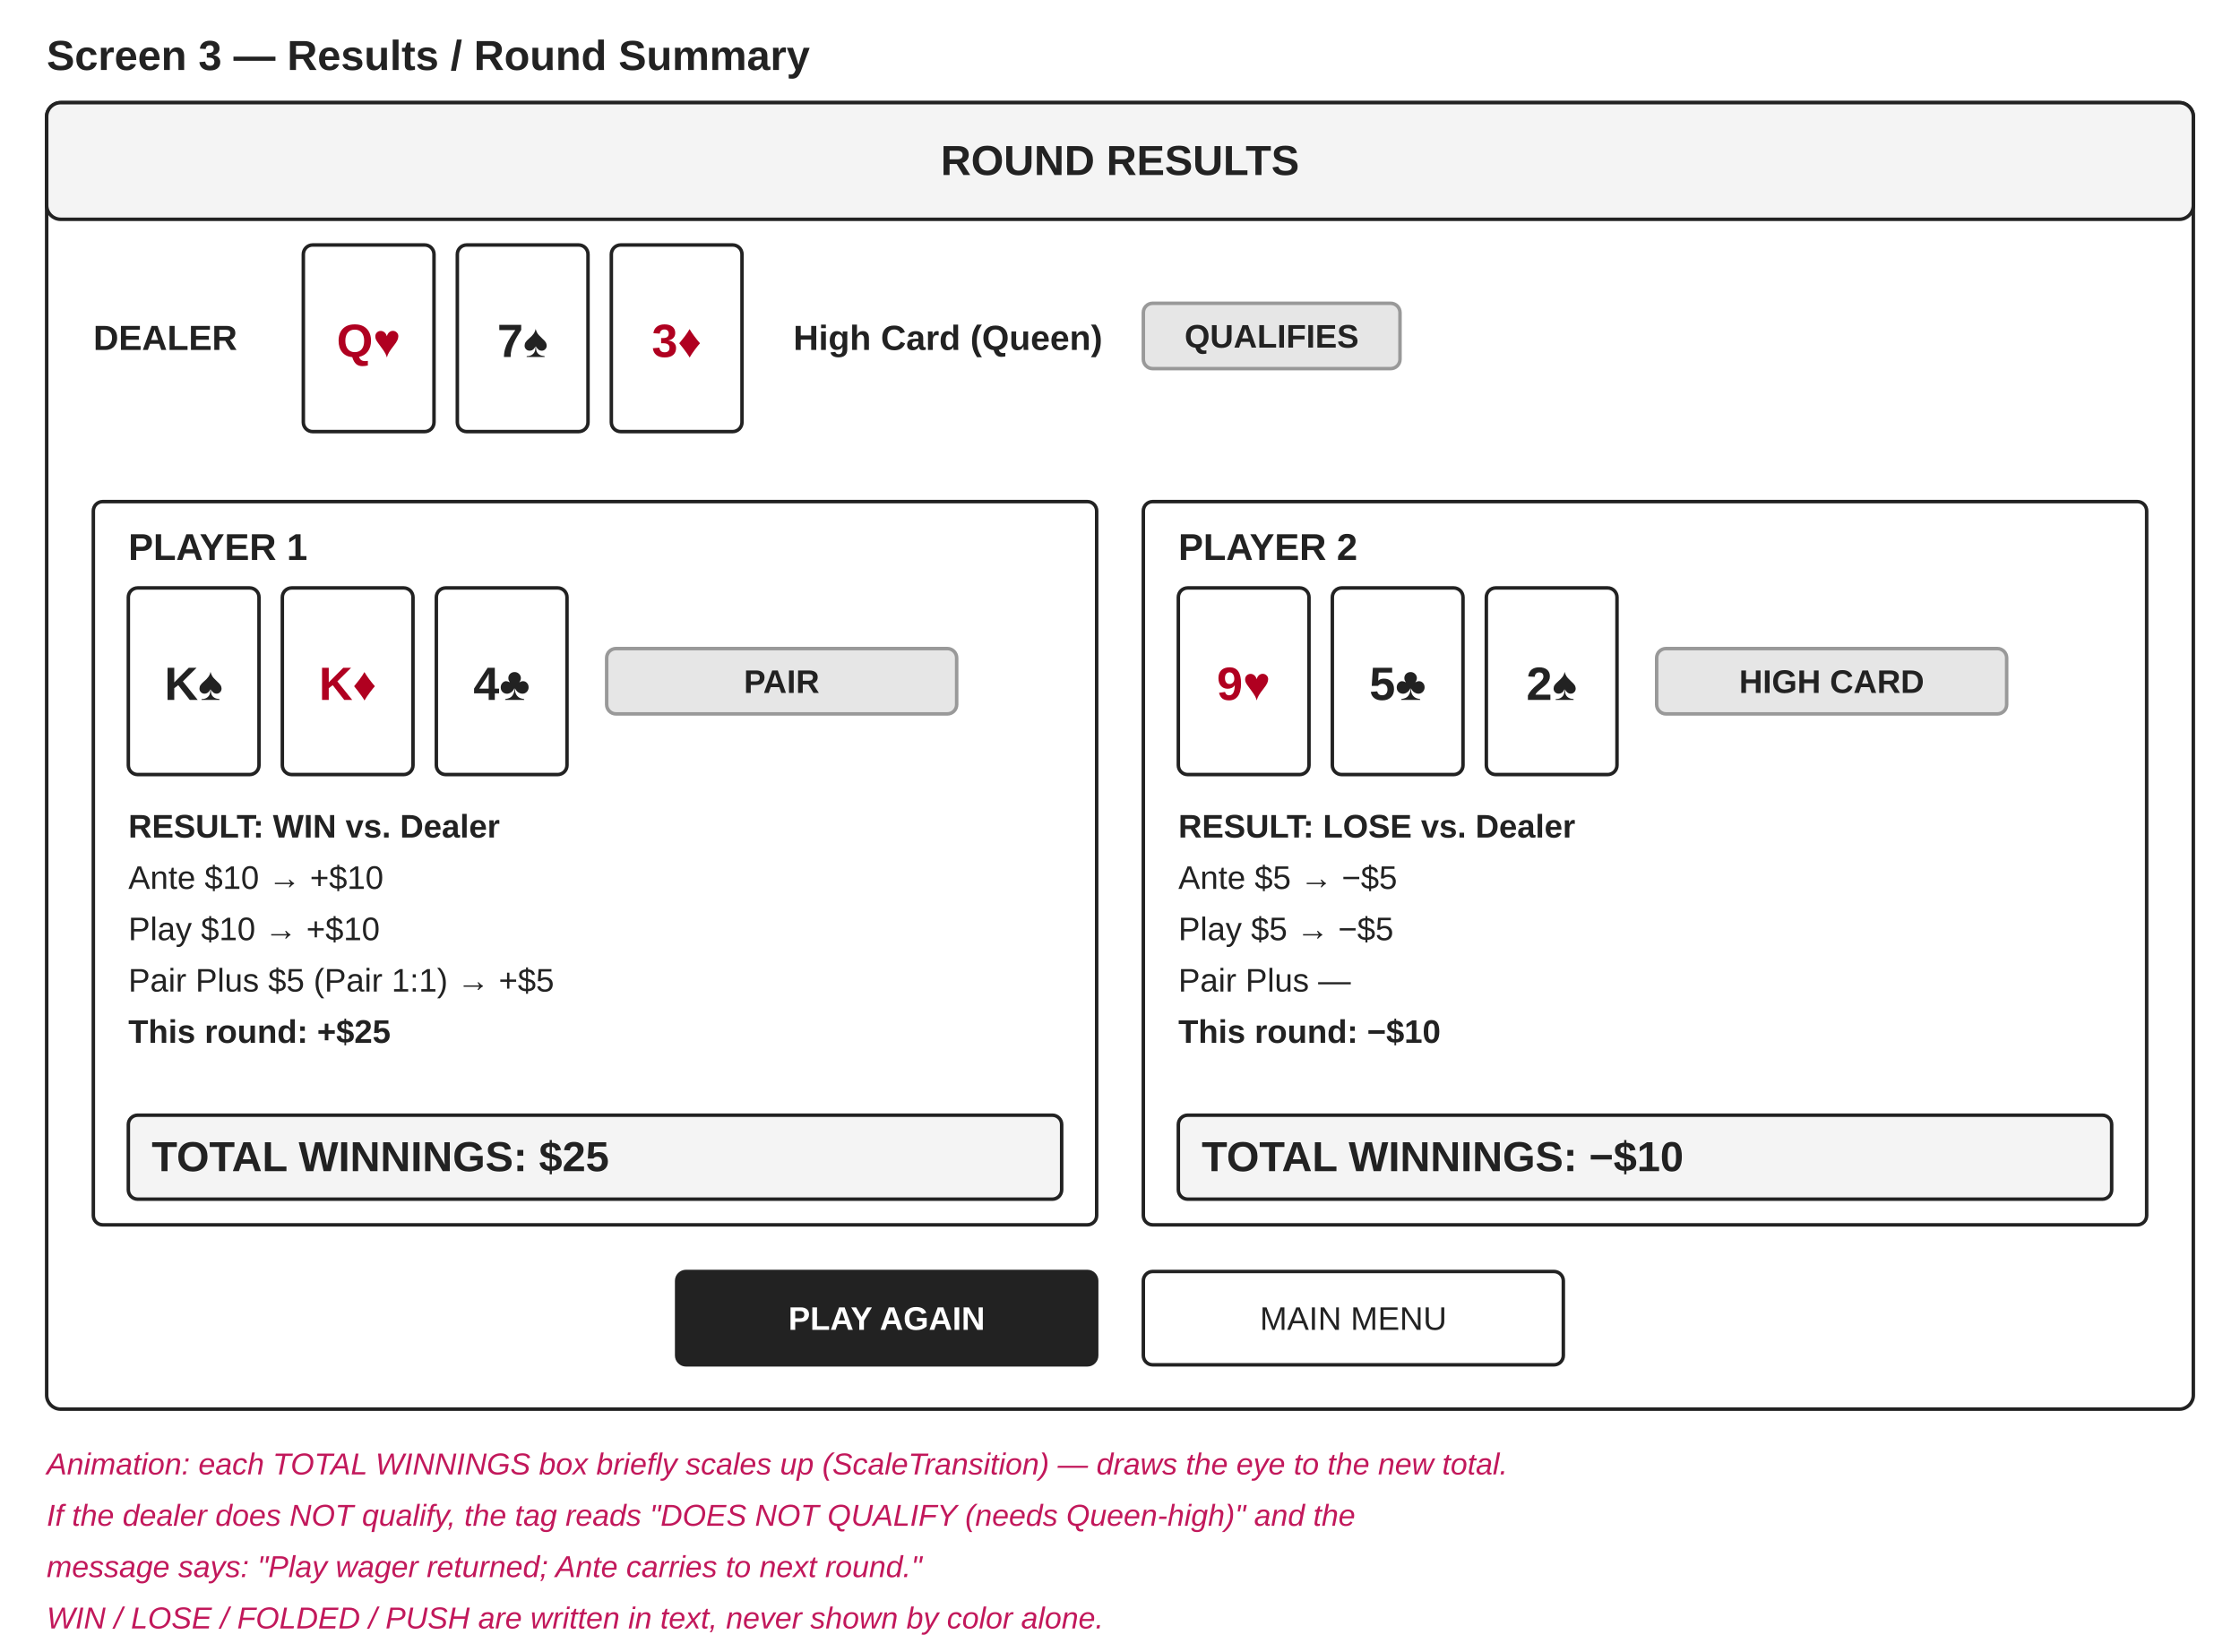
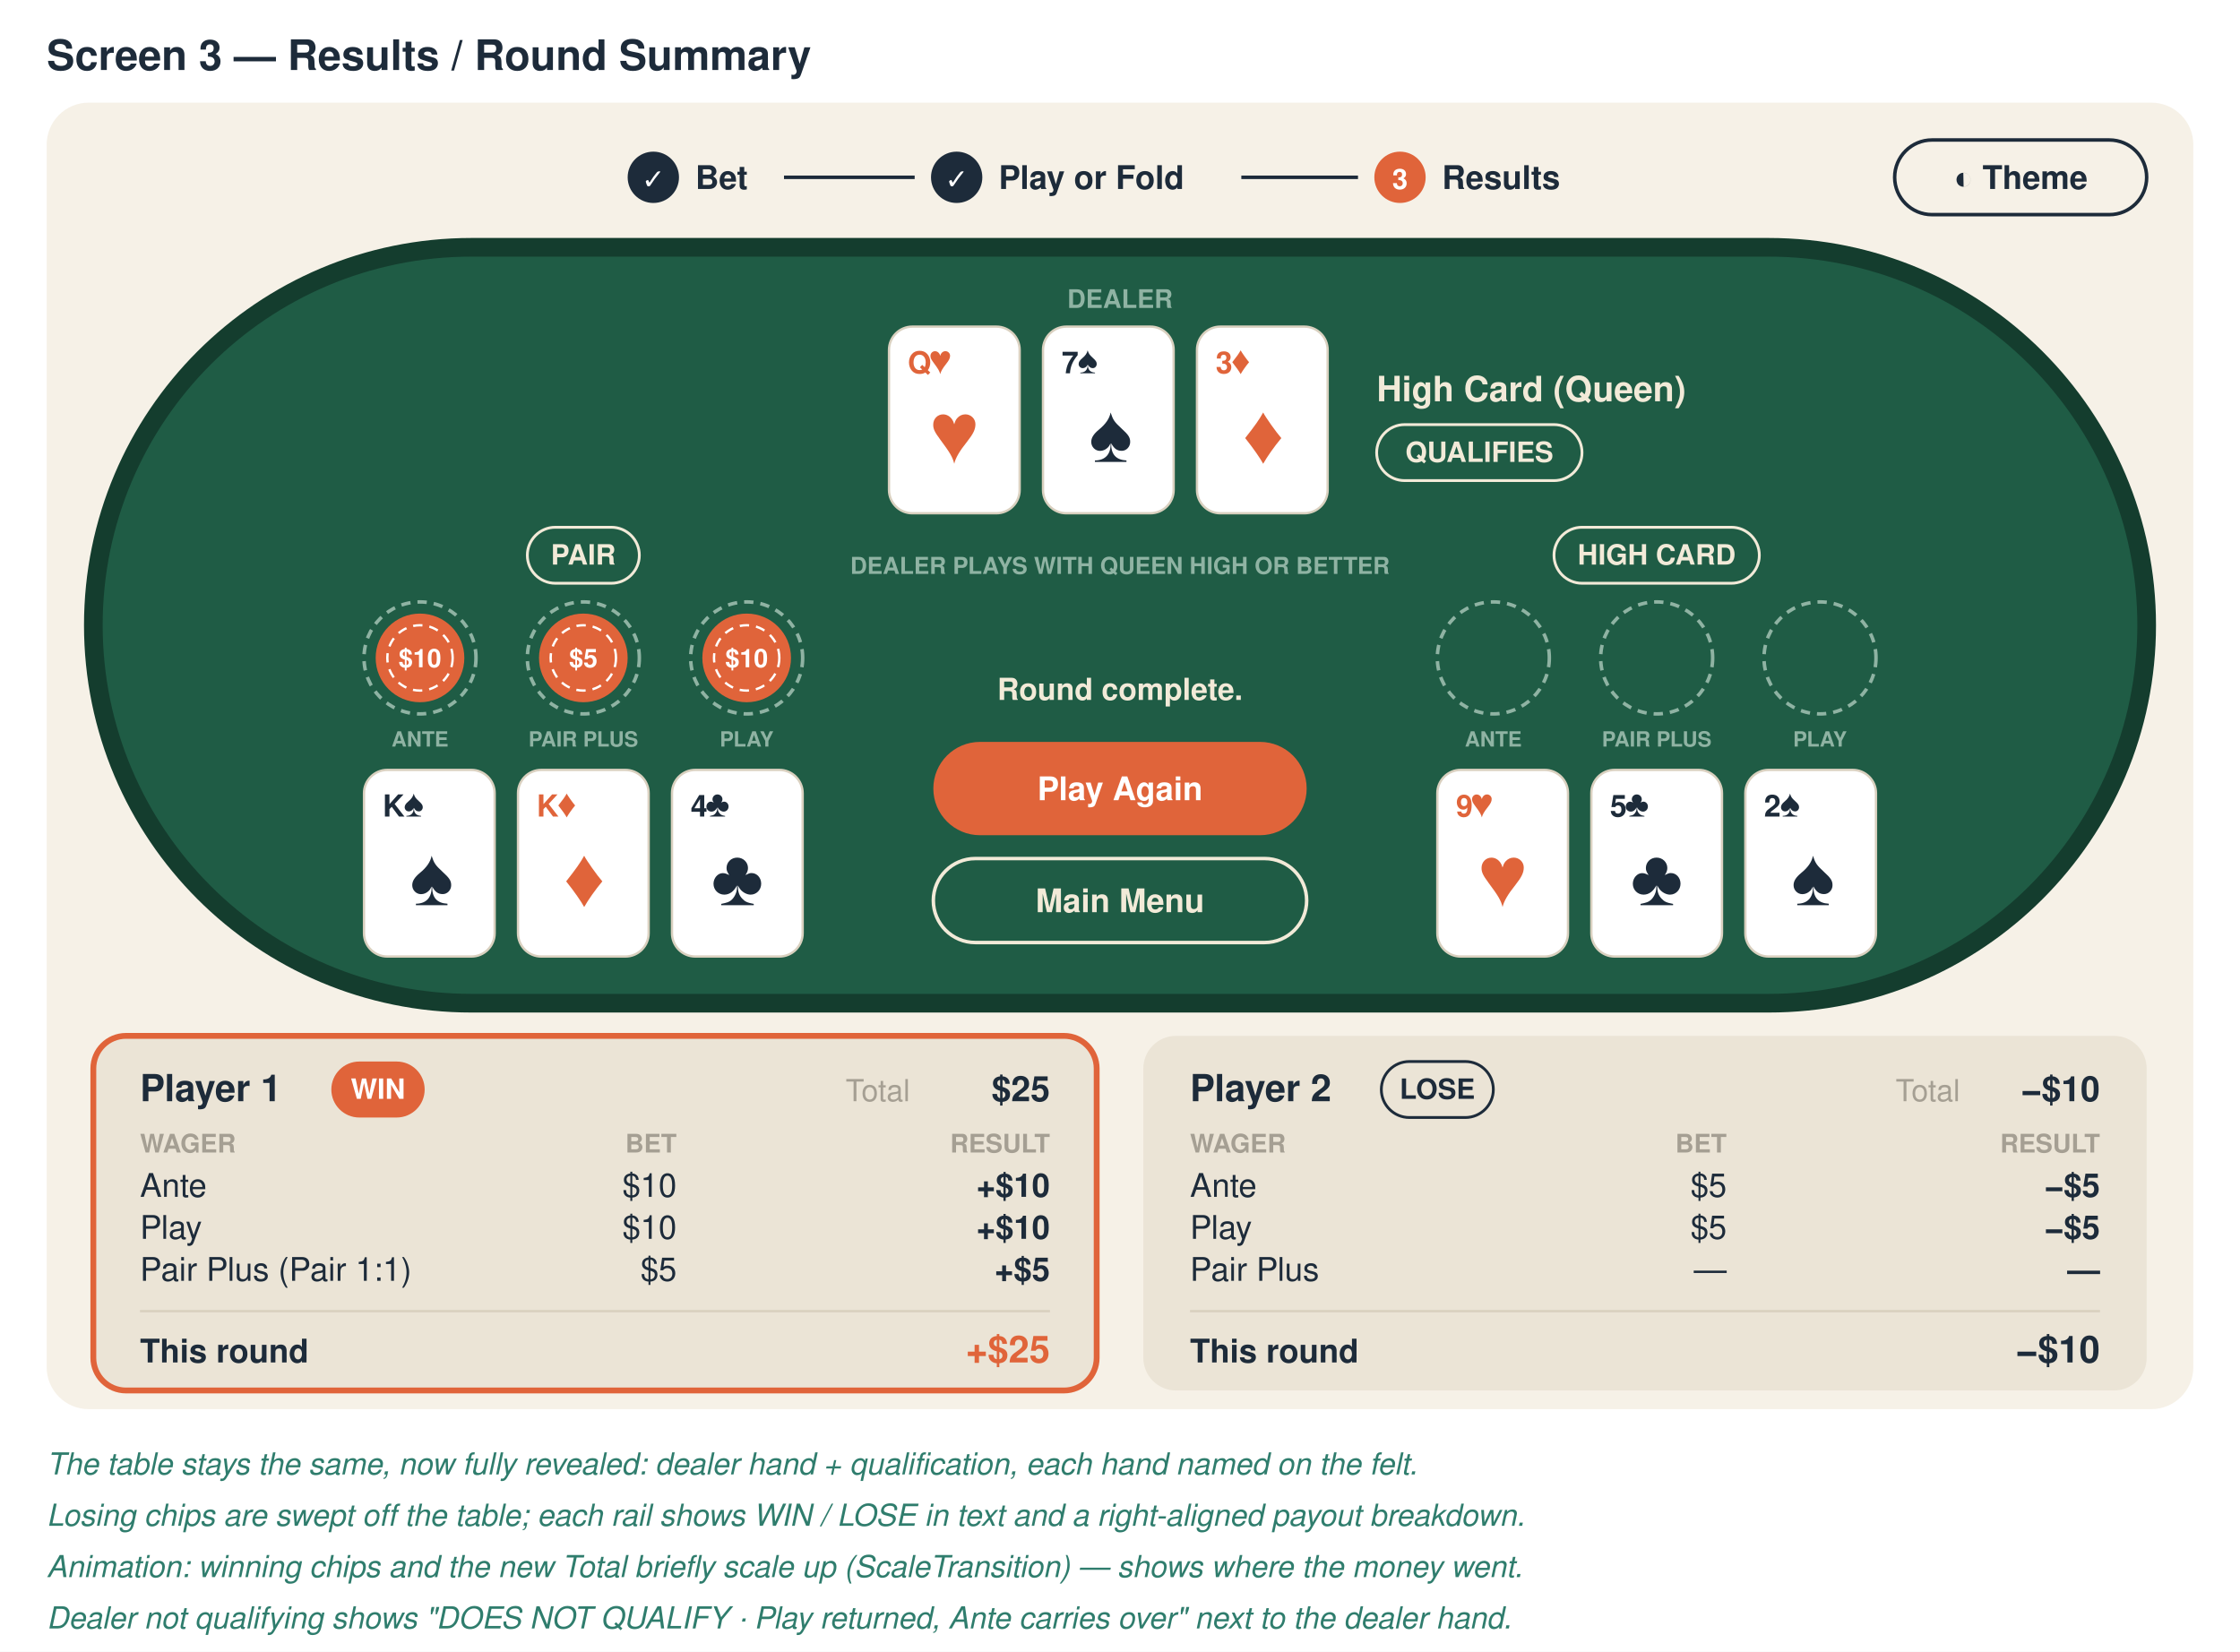
<svg xmlns="http://www.w3.org/2000/svg" width="960" height="708" viewBox="0 0 960 708">
-   <rect x="0" y="0" width="960" height="708" rx="0" fill="#fff" stroke="#fff" stroke-width="1.5" />
-   <text x="20" y="30" font-family="Arial, Helvetica, sans-serif" font-size="18" text-anchor="start" fill="#222" font-weight="bold">Screen 3 — Results / Round Summary</text>
-   <rect x="20" y="44" width="920" height="560" rx="6" fill="#fff" stroke="#222" stroke-width="1.5" />
-   <rect x="20" y="44" width="920" height="50" rx="6" fill="#f4f4f4" stroke="#222" stroke-width="1.5" />
-   <text x="480" y="75" font-family="Arial, Helvetica, sans-serif" font-size="18" text-anchor="middle" fill="#222" font-weight="bold">ROUND RESULTS</text>
-   <text x="40" y="150" font-family="Arial, Helvetica, sans-serif" font-size="15" text-anchor="start" fill="#222" font-weight="bold">DEALER</text>
-   <rect x="130" y="105" width="56" height="80" rx="4" fill="#fff" stroke="#222" stroke-width="1.5" />
-   <text x="158.0" y="153" font-family="Arial, Helvetica, sans-serif" font-size="20" text-anchor="middle" fill="#b00020" font-weight="bold">Q♥</text>
-   <rect x="196" y="105" width="56" height="80" rx="4" fill="#fff" stroke="#222" stroke-width="1.5" />
-   <text x="224.0" y="153" font-family="Arial, Helvetica, sans-serif" font-size="20" text-anchor="middle" fill="#222" font-weight="bold">7♠</text>
-   <rect x="262" y="105" width="56" height="80" rx="4" fill="#fff" stroke="#222" stroke-width="1.5" />
-   <text x="290.0" y="153" font-family="Arial, Helvetica, sans-serif" font-size="20" text-anchor="middle" fill="#b00020" font-weight="bold">3♦</text>
-   <text x="340" y="150" font-family="Arial, Helvetica, sans-serif" font-size="15" text-anchor="start" fill="#222" font-weight="bold">High Card (Queen)</text>
-   <rect x="490" y="130" width="110" height="28" rx="4" fill="#e6e6e6" stroke="#999" stroke-width="1.5" />
-   <text x="545" y="149" font-family="Arial, Helvetica, sans-serif" font-size="14" text-anchor="middle" fill="#222" font-weight="bold">QUALIFIES</text>
-   <rect x="40" y="215" width="430" height="310" rx="4" fill="#fff" stroke="#222" stroke-width="1.5" />
-   <text x="55" y="240" font-family="Arial, Helvetica, sans-serif" font-size="16" text-anchor="start" fill="#222" font-weight="bold">PLAYER 1</text>
-   <rect x="55" y="252" width="56" height="80" rx="4" fill="#fff" stroke="#222" stroke-width="1.5" />
-   <text x="83.0" y="300" font-family="Arial, Helvetica, sans-serif" font-size="20" text-anchor="middle" fill="#222" font-weight="bold">K♠</text>
-   <rect x="121" y="252" width="56" height="80" rx="4" fill="#fff" stroke="#222" stroke-width="1.5" />
-   <text x="149.0" y="300" font-family="Arial, Helvetica, sans-serif" font-size="20" text-anchor="middle" fill="#b00020" font-weight="bold">K♦</text>
-   <rect x="187" y="252" width="56" height="80" rx="4" fill="#fff" stroke="#222" stroke-width="1.5" />
-   <text x="215.0" y="300" font-family="Arial, Helvetica, sans-serif" font-size="20" text-anchor="middle" fill="#222" font-weight="bold">4♣</text>
-   <rect x="260" y="278" width="150" height="28" rx="4" fill="#e6e6e6" stroke="#999" stroke-width="1.5" />
-   <text x="335" y="297" font-family="Arial, Helvetica, sans-serif" font-size="14" text-anchor="middle" fill="#222" font-weight="bold">PAIR</text>
-   <text x="55" y="359" font-family="Arial, Helvetica, sans-serif" font-size="14" text-anchor="start" fill="#222" font-weight="bold">RESULT:  WIN vs. Dealer</text>
-   <text x="55" y="381" font-family="Arial, Helvetica, sans-serif" font-size="14" text-anchor="start" fill="#222">Ante        $10   →  +$10</text>
-   <text x="55" y="403" font-family="Arial, Helvetica, sans-serif" font-size="14" text-anchor="start" fill="#222">Play        $10   →  +$10</text>
-   <text x="55" y="425" font-family="Arial, Helvetica, sans-serif" font-size="14" text-anchor="start" fill="#222">Pair Plus  $5 (Pair 1:1)  →  +$5</text>
-   <text x="55" y="447" font-family="Arial, Helvetica, sans-serif" font-size="14" text-anchor="start" fill="#222" font-weight="bold">This round:  +$25</text>
-   <rect x="55" y="478" width="400" height="36" rx="4" fill="#f4f4f4" stroke="#222" stroke-width="1.5" />
-   <text x="65" y="502" font-family="Arial, Helvetica, sans-serif" font-size="18" text-anchor="start" fill="#222" font-weight="bold">TOTAL WINNINGS:  $25</text>
-   <rect x="490" y="215" width="430" height="310" rx="4" fill="#fff" stroke="#222" stroke-width="1.5" />
-   <text x="505" y="240" font-family="Arial, Helvetica, sans-serif" font-size="16" text-anchor="start" fill="#222" font-weight="bold">PLAYER 2</text>
-   <rect x="505" y="252" width="56" height="80" rx="4" fill="#fff" stroke="#222" stroke-width="1.5" />
-   <text x="533.0" y="300" font-family="Arial, Helvetica, sans-serif" font-size="20" text-anchor="middle" fill="#b00020" font-weight="bold">9♥</text>
-   <rect x="571" y="252" width="56" height="80" rx="4" fill="#fff" stroke="#222" stroke-width="1.5" />
-   <text x="599.0" y="300" font-family="Arial, Helvetica, sans-serif" font-size="20" text-anchor="middle" fill="#222" font-weight="bold">5♣</text>
-   <rect x="637" y="252" width="56" height="80" rx="4" fill="#fff" stroke="#222" stroke-width="1.5" />
-   <text x="665.0" y="300" font-family="Arial, Helvetica, sans-serif" font-size="20" text-anchor="middle" fill="#222" font-weight="bold">2♠</text>
-   <rect x="710" y="278" width="150" height="28" rx="4" fill="#e6e6e6" stroke="#999" stroke-width="1.5" />
-   <text x="785" y="297" font-family="Arial, Helvetica, sans-serif" font-size="14" text-anchor="middle" fill="#222" font-weight="bold">HIGH CARD</text>
-   <text x="505" y="359" font-family="Arial, Helvetica, sans-serif" font-size="14" text-anchor="start" fill="#222" font-weight="bold">RESULT:  LOSE vs. Dealer</text>
-   <text x="505" y="381" font-family="Arial, Helvetica, sans-serif" font-size="14" text-anchor="start" fill="#222">Ante        $5   →  −$5</text>
-   <text x="505" y="403" font-family="Arial, Helvetica, sans-serif" font-size="14" text-anchor="start" fill="#222">Play        $5   →  −$5</text>
-   <text x="505" y="425" font-family="Arial, Helvetica, sans-serif" font-size="14" text-anchor="start" fill="#222">Pair Plus  —</text>
-   <text x="505" y="447" font-family="Arial, Helvetica, sans-serif" font-size="14" text-anchor="start" fill="#222" font-weight="bold">This round:  −$10</text>
-   <rect x="505" y="478" width="400" height="36" rx="4" fill="#f4f4f4" stroke="#222" stroke-width="1.5" />
-   <text x="515" y="502" font-family="Arial, Helvetica, sans-serif" font-size="18" text-anchor="start" fill="#222" font-weight="bold">TOTAL WINNINGS:  −$10</text>
-   <rect x="290" y="545" width="180" height="40" rx="4" fill="#222" stroke="#222" stroke-width="1.5" />
-   <text x="380.0" y="570.0" font-family="Arial, Helvetica, sans-serif" font-size="14" text-anchor="middle" fill="#fff" font-weight="bold">PLAY AGAIN</text>
-   <rect x="490" y="545" width="180" height="40" rx="4" fill="#fff" stroke="#222" stroke-width="1.5" />
-   <text x="580.0" y="570.0" font-family="Arial, Helvetica, sans-serif" font-size="14" text-anchor="middle" fill="#222">MAIN MENU</text>
-   <text x="20" y="632" font-family="Arial, Helvetica, sans-serif" font-size="13" text-anchor="start" fill="#c2185b" font-style="italic">Animation: each TOTAL WINNINGS box briefly scales up (ScaleTransition) — draws the eye to the new total.</text>
-   <text x="20" y="654" font-family="Arial, Helvetica, sans-serif" font-size="13" text-anchor="start" fill="#c2185b" font-style="italic">If the dealer does NOT qualify, the tag reads "DOES NOT QUALIFY (needs Queen-high)" and the</text>
-   <text x="20" y="676" font-family="Arial, Helvetica, sans-serif" font-size="13" text-anchor="start" fill="#c2185b" font-style="italic">message says: "Play wager returned; Ante carries to next round."</text>
-   <text x="20" y="698" font-family="Arial, Helvetica, sans-serif" font-size="13" text-anchor="start" fill="#c2185b" font-style="italic">WIN / LOSE / FOLDED / PUSH are written in text, never shown by color alone.</text>
+   <rect x="0" y="0" width="960" height="708" rx="0" fill="#fff" stroke="none" stroke-width="1.5" />
+   <text x="20" y="30" font-family="'Helvetica Neue', Helvetica, Arial, sans-serif" font-size="18" text-anchor="start" fill="#1d2b3a" font-weight="bold">Screen 3 — Results / Round Summary</text>
+   <rect x="20" y="44" width="920" height="560" rx="18" fill="#f6f1e7" stroke="none" stroke-width="1.5" />
+   <circle cx="280" cy="76" r="11" fill="#1d2b3a" stroke="none" stroke-width="1.5" />
+   <text x="280" y="81" font-family="'Helvetica Neue', Helvetica, Arial, sans-serif" font-size="12" text-anchor="middle" fill="#fff" font-weight="bold">✓</text>
+   <text x="298" y="81" font-family="'Helvetica Neue', Helvetica, Arial, sans-serif" font-size="14" text-anchor="start" fill="#1d2b3a" font-weight="bold">Bet</text>
+   <line x1="336" y1="76" x2="392" y2="76" stroke="#1d2b3a" stroke-width="1.5" />
+   <circle cx="410" cy="76" r="11" fill="#1d2b3a" stroke="none" stroke-width="1.5" />
+   <text x="410" y="81" font-family="'Helvetica Neue', Helvetica, Arial, sans-serif" font-size="12" text-anchor="middle" fill="#fff" font-weight="bold">✓</text>
+   <text x="428" y="81" font-family="'Helvetica Neue', Helvetica, Arial, sans-serif" font-size="14" text-anchor="start" fill="#1d2b3a" font-weight="bold">Play or Fold</text>
+   <line x1="532" y1="76" x2="582" y2="76" stroke="#1d2b3a" stroke-width="1.5" />
+   <circle cx="600" cy="76" r="11" fill="#e0643a" stroke="none" stroke-width="1.5" />
+   <text x="600" y="81" font-family="'Helvetica Neue', Helvetica, Arial, sans-serif" font-size="12" text-anchor="middle" fill="#fff" font-weight="bold">3</text>
+   <text x="618" y="81" font-family="'Helvetica Neue', Helvetica, Arial, sans-serif" font-size="14" text-anchor="start" fill="#1d2b3a" font-weight="bold">Results</text>
+   <rect x="812" y="60" width="108" height="32" rx="16.0" fill="none" stroke="#1d2b3a" stroke-width="1.5" />
+   <text x="866.0" y="81.0" font-family="'Helvetica Neue', Helvetica, Arial, sans-serif" font-size="14" text-anchor="middle" fill="#1d2b3a" font-weight="bold">◐ Theme</text>
+   <rect x="40" y="106" width="880" height="324" rx="162" fill="#1f5c45" stroke="#143d2e" stroke-width="8" />
+   <text x="480" y="132" font-family="'Helvetica Neue', Helvetica, Arial, sans-serif" font-size="11" text-anchor="middle" fill="#8fb3a3" font-weight="bold">DEALER</text>
+   <rect x="381" y="140" width="56" height="80" rx="10" fill="#fff" stroke="#d9d0bf" stroke-width="1" />
+   <text x="389" y="160" font-family="'Helvetica Neue', Helvetica, Arial, sans-serif" font-size="13" text-anchor="start" fill="#e0643a" font-weight="bold">Q♥</text>
+   <text x="409.0" y="198" font-family="'Helvetica Neue', Helvetica, Arial, sans-serif" font-size="28" text-anchor="middle" fill="#e0643a">♥</text>
+   <rect x="447" y="140" width="56" height="80" rx="10" fill="#fff" stroke="#d9d0bf" stroke-width="1" />
+   <text x="455" y="160" font-family="'Helvetica Neue', Helvetica, Arial, sans-serif" font-size="13" text-anchor="start" fill="#1d2b3a" font-weight="bold">7♠</text>
+   <text x="475.0" y="198" font-family="'Helvetica Neue', Helvetica, Arial, sans-serif" font-size="28" text-anchor="middle" fill="#1d2b3a">♠</text>
+   <rect x="513" y="140" width="56" height="80" rx="10" fill="#fff" stroke="#d9d0bf" stroke-width="1" />
+   <text x="521" y="160" font-family="'Helvetica Neue', Helvetica, Arial, sans-serif" font-size="13" text-anchor="start" fill="#e0643a" font-weight="bold">3♦</text>
+   <text x="541.0" y="198" font-family="'Helvetica Neue', Helvetica, Arial, sans-serif" font-size="28" text-anchor="middle" fill="#e0643a">♦</text>
+   <text x="480" y="246" font-family="'Helvetica Neue', Helvetica, Arial, sans-serif" font-size="10" text-anchor="middle" fill="#8fb3a3" font-weight="bold">DEALER PLAYS WITH QUEEN HIGH OR BETTER</text>
+   <text x="590" y="172" font-family="'Helvetica Neue', Helvetica, Arial, sans-serif" font-size="15" text-anchor="start" fill="#f2ead8" font-weight="bold">High Card (Queen)</text>
+   <rect x="590" y="182" width="88" height="24" rx="12" fill="none" stroke="#f2ead8" stroke-width="1.2" />
+   <text x="634.0" y="198" font-family="'Helvetica Neue', Helvetica, Arial, sans-serif" font-size="12" text-anchor="middle" fill="#f2ead8" font-weight="bold">QUALIFIES</text>
+   <circle cx="180" cy="282" r="24" fill="none" stroke="#8fb3a3" stroke-width="1.5" stroke-dasharray="4 3" />
+   <circle cx="180" cy="282" r="19" fill="#e0643a" stroke="none" stroke-width="1.5" />
+   <circle cx="180" cy="282" r="14" fill="none" stroke="#fff" stroke-width="1" stroke-dasharray="4 3" />
+   <text x="180" y="286" font-family="'Helvetica Neue', Helvetica, Arial, sans-serif" font-size="11" text-anchor="middle" fill="#fff" font-weight="bold">$10</text>
+   <text x="180" y="320" font-family="'Helvetica Neue', Helvetica, Arial, sans-serif" font-size="9" text-anchor="middle" fill="#8fb3a3" font-weight="bold">ANTE</text>
+   <circle cx="250" cy="282" r="24" fill="none" stroke="#8fb3a3" stroke-width="1.5" stroke-dasharray="4 3" />
+   <circle cx="250" cy="282" r="19" fill="#e0643a" stroke="none" stroke-width="1.5" />
+   <circle cx="250" cy="282" r="14" fill="none" stroke="#fff" stroke-width="1" stroke-dasharray="4 3" />
+   <text x="250" y="286" font-family="'Helvetica Neue', Helvetica, Arial, sans-serif" font-size="11" text-anchor="middle" fill="#fff" font-weight="bold">$5</text>
+   <text x="250" y="320" font-family="'Helvetica Neue', Helvetica, Arial, sans-serif" font-size="9" text-anchor="middle" fill="#8fb3a3" font-weight="bold">PAIR PLUS</text>
+   <circle cx="320" cy="282" r="24" fill="none" stroke="#8fb3a3" stroke-width="1.5" stroke-dasharray="4 3" />
+   <circle cx="320" cy="282" r="19" fill="#e0643a" stroke="none" stroke-width="1.5" />
+   <circle cx="320" cy="282" r="14" fill="none" stroke="#fff" stroke-width="1" stroke-dasharray="4 3" />
+   <text x="320" y="286" font-family="'Helvetica Neue', Helvetica, Arial, sans-serif" font-size="11" text-anchor="middle" fill="#fff" font-weight="bold">$10</text>
+   <text x="320" y="320" font-family="'Helvetica Neue', Helvetica, Arial, sans-serif" font-size="9" text-anchor="middle" fill="#8fb3a3" font-weight="bold">PLAY</text>
+   <rect x="156" y="330" width="56" height="80" rx="10" fill="#fff" stroke="#d9d0bf" stroke-width="1" />
+   <text x="164" y="350" font-family="'Helvetica Neue', Helvetica, Arial, sans-serif" font-size="13" text-anchor="start" fill="#1d2b3a" font-weight="bold">K♠</text>
+   <text x="184.0" y="388" font-family="'Helvetica Neue', Helvetica, Arial, sans-serif" font-size="28" text-anchor="middle" fill="#1d2b3a">♠</text>
+   <rect x="222" y="330" width="56" height="80" rx="10" fill="#fff" stroke="#d9d0bf" stroke-width="1" />
+   <text x="230" y="350" font-family="'Helvetica Neue', Helvetica, Arial, sans-serif" font-size="13" text-anchor="start" fill="#e0643a" font-weight="bold">K♦</text>
+   <text x="250.0" y="388" font-family="'Helvetica Neue', Helvetica, Arial, sans-serif" font-size="28" text-anchor="middle" fill="#e0643a">♦</text>
+   <rect x="288" y="330" width="56" height="80" rx="10" fill="#fff" stroke="#d9d0bf" stroke-width="1" />
+   <text x="296" y="350" font-family="'Helvetica Neue', Helvetica, Arial, sans-serif" font-size="13" text-anchor="start" fill="#1d2b3a" font-weight="bold">4♣</text>
+   <text x="316.0" y="388" font-family="'Helvetica Neue', Helvetica, Arial, sans-serif" font-size="28" text-anchor="middle" fill="#1d2b3a">♣</text>
+   <rect x="226.0" y="226" width="48" height="24" rx="12" fill="none" stroke="#f2ead8" stroke-width="1.2" />
+   <text x="250.0" y="242" font-family="'Helvetica Neue', Helvetica, Arial, sans-serif" font-size="12" text-anchor="middle" fill="#f2ead8" font-weight="bold">PAIR</text>
+   <circle cx="640" cy="282" r="24" fill="none" stroke="#8fb3a3" stroke-width="1.5" stroke-dasharray="4 3" />
+   <text x="640" y="320" font-family="'Helvetica Neue', Helvetica, Arial, sans-serif" font-size="9" text-anchor="middle" fill="#8fb3a3" font-weight="bold">ANTE</text>
+   <circle cx="710" cy="282" r="24" fill="none" stroke="#8fb3a3" stroke-width="1.5" stroke-dasharray="4 3" />
+   <text x="710" y="320" font-family="'Helvetica Neue', Helvetica, Arial, sans-serif" font-size="9" text-anchor="middle" fill="#8fb3a3" font-weight="bold">PAIR PLUS</text>
+   <circle cx="780" cy="282" r="24" fill="none" stroke="#8fb3a3" stroke-width="1.5" stroke-dasharray="4 3" />
+   <text x="780" y="320" font-family="'Helvetica Neue', Helvetica, Arial, sans-serif" font-size="9" text-anchor="middle" fill="#8fb3a3" font-weight="bold">PLAY</text>
+   <rect x="616" y="330" width="56" height="80" rx="10" fill="#fff" stroke="#d9d0bf" stroke-width="1" />
+   <text x="624" y="350" font-family="'Helvetica Neue', Helvetica, Arial, sans-serif" font-size="13" text-anchor="start" fill="#e0643a" font-weight="bold">9♥</text>
+   <text x="644.0" y="388" font-family="'Helvetica Neue', Helvetica, Arial, sans-serif" font-size="28" text-anchor="middle" fill="#e0643a">♥</text>
+   <rect x="682" y="330" width="56" height="80" rx="10" fill="#fff" stroke="#d9d0bf" stroke-width="1" />
+   <text x="690" y="350" font-family="'Helvetica Neue', Helvetica, Arial, sans-serif" font-size="13" text-anchor="start" fill="#1d2b3a" font-weight="bold">5♣</text>
+   <text x="710.0" y="388" font-family="'Helvetica Neue', Helvetica, Arial, sans-serif" font-size="28" text-anchor="middle" fill="#1d2b3a">♣</text>
+   <rect x="748" y="330" width="56" height="80" rx="10" fill="#fff" stroke="#d9d0bf" stroke-width="1" />
+   <text x="756" y="350" font-family="'Helvetica Neue', Helvetica, Arial, sans-serif" font-size="13" text-anchor="start" fill="#1d2b3a" font-weight="bold">2♠</text>
+   <text x="776.0" y="388" font-family="'Helvetica Neue', Helvetica, Arial, sans-serif" font-size="28" text-anchor="middle" fill="#1d2b3a">♠</text>
+   <rect x="666.0" y="226" width="88" height="24" rx="12" fill="none" stroke="#f2ead8" stroke-width="1.2" />
+   <text x="710.0" y="242" font-family="'Helvetica Neue', Helvetica, Arial, sans-serif" font-size="12" text-anchor="middle" fill="#f2ead8" font-weight="bold">HIGH CARD</text>
+   <text x="480" y="300" font-family="'Helvetica Neue', Helvetica, Arial, sans-serif" font-size="13" text-anchor="middle" fill="#f2ead8" font-weight="bold">Round complete.</text>
+   <rect x="400" y="318" width="160" height="40" rx="20.0" fill="#e0643a" stroke="none" stroke-width="1.5" />
+   <text x="480.0" y="343.0" font-family="'Helvetica Neue', Helvetica, Arial, sans-serif" font-size="14" text-anchor="middle" fill="#fff" font-weight="bold">Play Again</text>
+   <rect x="400" y="368" width="160" height="36" rx="18.0" fill="none" stroke="#f2ead8" stroke-width="1.5" />
+   <text x="480.0" y="391.0" font-family="'Helvetica Neue', Helvetica, Arial, sans-serif" font-size="14" text-anchor="middle" fill="#f2ead8" font-weight="bold">Main Menu</text>
+   <rect x="40" y="444" width="430" height="152" rx="14" fill="#ebe4d6" stroke="#e0643a" stroke-width="2.5" />
+   <text x="60" y="472" font-family="'Helvetica Neue', Helvetica, Arial, sans-serif" font-size="16" text-anchor="start" fill="#1d2b3a" font-weight="bold">Player 1</text>
+   <rect x="142" y="455" width="40" height="24" rx="12" fill="#e0643a" stroke="none" stroke-width="1.2" />
+   <text x="162.0" y="471" font-family="'Helvetica Neue', Helvetica, Arial, sans-serif" font-size="12" text-anchor="middle" fill="#fff" font-weight="bold">WIN</text>
+   <text x="390" y="472" font-family="'Helvetica Neue', Helvetica, Arial, sans-serif" font-size="13" text-anchor="end" fill="#a59f93">Total</text>
+   <text x="450" y="472" font-family="'Helvetica Neue', Helvetica, Arial, sans-serif" font-size="15" text-anchor="end" fill="#1d2b3a" font-weight="bold">$25</text>
+   <text x="60" y="494" font-family="'Helvetica Neue', Helvetica, Arial, sans-serif" font-size="11" text-anchor="start" fill="#a59f93" font-weight="bold">WAGER</text>
+   <text x="290" y="494" font-family="'Helvetica Neue', Helvetica, Arial, sans-serif" font-size="11" text-anchor="end" fill="#a59f93" font-weight="bold">BET</text>
+   <text x="450" y="494" font-family="'Helvetica Neue', Helvetica, Arial, sans-serif" font-size="11" text-anchor="end" fill="#a59f93" font-weight="bold">RESULT</text>
+   <text x="60" y="513" font-family="'Helvetica Neue', Helvetica, Arial, sans-serif" font-size="14" text-anchor="start" fill="#1d2b3a">Ante</text>
+   <text x="290" y="513" font-family="'Helvetica Neue', Helvetica, Arial, sans-serif" font-size="14" text-anchor="end" fill="#1d2b3a">$10</text>
+   <text x="450" y="513" font-family="'Helvetica Neue', Helvetica, Arial, sans-serif" font-size="14" text-anchor="end" fill="#1d2b3a" font-weight="bold">+$10</text>
+   <text x="60" y="531" font-family="'Helvetica Neue', Helvetica, Arial, sans-serif" font-size="14" text-anchor="start" fill="#1d2b3a">Play</text>
+   <text x="290" y="531" font-family="'Helvetica Neue', Helvetica, Arial, sans-serif" font-size="14" text-anchor="end" fill="#1d2b3a">$10</text>
+   <text x="450" y="531" font-family="'Helvetica Neue', Helvetica, Arial, sans-serif" font-size="14" text-anchor="end" fill="#1d2b3a" font-weight="bold">+$10</text>
+   <text x="60" y="549" font-family="'Helvetica Neue', Helvetica, Arial, sans-serif" font-size="14" text-anchor="start" fill="#1d2b3a">Pair Plus (Pair 1:1)</text>
+   <text x="290" y="549" font-family="'Helvetica Neue', Helvetica, Arial, sans-serif" font-size="14" text-anchor="end" fill="#1d2b3a">$5</text>
+   <text x="450" y="549" font-family="'Helvetica Neue', Helvetica, Arial, sans-serif" font-size="14" text-anchor="end" fill="#1d2b3a" font-weight="bold">+$5</text>
+   <line x1="60" y1="562" x2="450" y2="562" stroke="#d9d0bf" stroke-width="1" />
+   <text x="60" y="584" font-family="'Helvetica Neue', Helvetica, Arial, sans-serif" font-size="14" text-anchor="start" fill="#1d2b3a" font-weight="bold">This round</text>
+   <text x="450" y="584" font-family="'Helvetica Neue', Helvetica, Arial, sans-serif" font-size="16" text-anchor="end" fill="#e0643a" font-weight="bold">+$25</text>
+   <rect x="490" y="444" width="430" height="152" rx="14" fill="#ebe4d6" stroke="none" stroke-width="2.5" />
+   <text x="510" y="472" font-family="'Helvetica Neue', Helvetica, Arial, sans-serif" font-size="16" text-anchor="start" fill="#1d2b3a" font-weight="bold">Player 2</text>
+   <rect x="592" y="455" width="48" height="24" rx="12" fill="none" stroke="#1d2b3a" stroke-width="1.2" />
+   <text x="616.0" y="471" font-family="'Helvetica Neue', Helvetica, Arial, sans-serif" font-size="12" text-anchor="middle" fill="#1d2b3a" font-weight="bold">LOSE</text>
+   <text x="840" y="472" font-family="'Helvetica Neue', Helvetica, Arial, sans-serif" font-size="13" text-anchor="end" fill="#a59f93">Total</text>
+   <text x="900" y="472" font-family="'Helvetica Neue', Helvetica, Arial, sans-serif" font-size="15" text-anchor="end" fill="#1d2b3a" font-weight="bold">−$10</text>
+   <text x="510" y="494" font-family="'Helvetica Neue', Helvetica, Arial, sans-serif" font-size="11" text-anchor="start" fill="#a59f93" font-weight="bold">WAGER</text>
+   <text x="740" y="494" font-family="'Helvetica Neue', Helvetica, Arial, sans-serif" font-size="11" text-anchor="end" fill="#a59f93" font-weight="bold">BET</text>
+   <text x="900" y="494" font-family="'Helvetica Neue', Helvetica, Arial, sans-serif" font-size="11" text-anchor="end" fill="#a59f93" font-weight="bold">RESULT</text>
+   <text x="510" y="513" font-family="'Helvetica Neue', Helvetica, Arial, sans-serif" font-size="14" text-anchor="start" fill="#1d2b3a">Ante</text>
+   <text x="740" y="513" font-family="'Helvetica Neue', Helvetica, Arial, sans-serif" font-size="14" text-anchor="end" fill="#1d2b3a">$5</text>
+   <text x="900" y="513" font-family="'Helvetica Neue', Helvetica, Arial, sans-serif" font-size="14" text-anchor="end" fill="#1d2b3a" font-weight="bold">−$5</text>
+   <text x="510" y="531" font-family="'Helvetica Neue', Helvetica, Arial, sans-serif" font-size="14" text-anchor="start" fill="#1d2b3a">Play</text>
+   <text x="740" y="531" font-family="'Helvetica Neue', Helvetica, Arial, sans-serif" font-size="14" text-anchor="end" fill="#1d2b3a">$5</text>
+   <text x="900" y="531" font-family="'Helvetica Neue', Helvetica, Arial, sans-serif" font-size="14" text-anchor="end" fill="#1d2b3a" font-weight="bold">−$5</text>
+   <text x="510" y="549" font-family="'Helvetica Neue', Helvetica, Arial, sans-serif" font-size="14" text-anchor="start" fill="#1d2b3a">Pair Plus</text>
+   <text x="740" y="549" font-family="'Helvetica Neue', Helvetica, Arial, sans-serif" font-size="14" text-anchor="end" fill="#1d2b3a">—</text>
+   <text x="900" y="549" font-family="'Helvetica Neue', Helvetica, Arial, sans-serif" font-size="14" text-anchor="end" fill="#1d2b3a" font-weight="bold">—</text>
+   <line x1="510" y1="562" x2="900" y2="562" stroke="#d9d0bf" stroke-width="1" />
+   <text x="510" y="584" font-family="'Helvetica Neue', Helvetica, Arial, sans-serif" font-size="14" text-anchor="start" fill="#1d2b3a" font-weight="bold">This round</text>
+   <text x="900" y="584" font-family="'Helvetica Neue', Helvetica, Arial, sans-serif" font-size="16" text-anchor="end" fill="#1d2b3a" font-weight="bold">−$10</text>
+   <text x="20" y="632" font-family="'Helvetica Neue', Helvetica, Arial, sans-serif" font-size="13" text-anchor="start" fill="#2f7d6d" font-style="italic">The table stays the same, now fully revealed: dealer hand + qualification, each hand named on the felt.</text>
+   <text x="20" y="654" font-family="'Helvetica Neue', Helvetica, Arial, sans-serif" font-size="13" text-anchor="start" fill="#2f7d6d" font-style="italic">Losing chips are swept off the table; each rail shows WIN / LOSE in text and a right-aligned payout breakdown.</text>
+   <text x="20" y="676" font-family="'Helvetica Neue', Helvetica, Arial, sans-serif" font-size="13" text-anchor="start" fill="#2f7d6d" font-style="italic">Animation: winning chips and the new Total briefly scale up (ScaleTransition) — shows where the money went.</text>
+   <text x="20" y="698" font-family="'Helvetica Neue', Helvetica, Arial, sans-serif" font-size="13" text-anchor="start" fill="#2f7d6d" font-style="italic">Dealer not qualifying shows "DOES NOT QUALIFY · Play returned, Ante carries over" next to the dealer hand.</text>
</svg>
